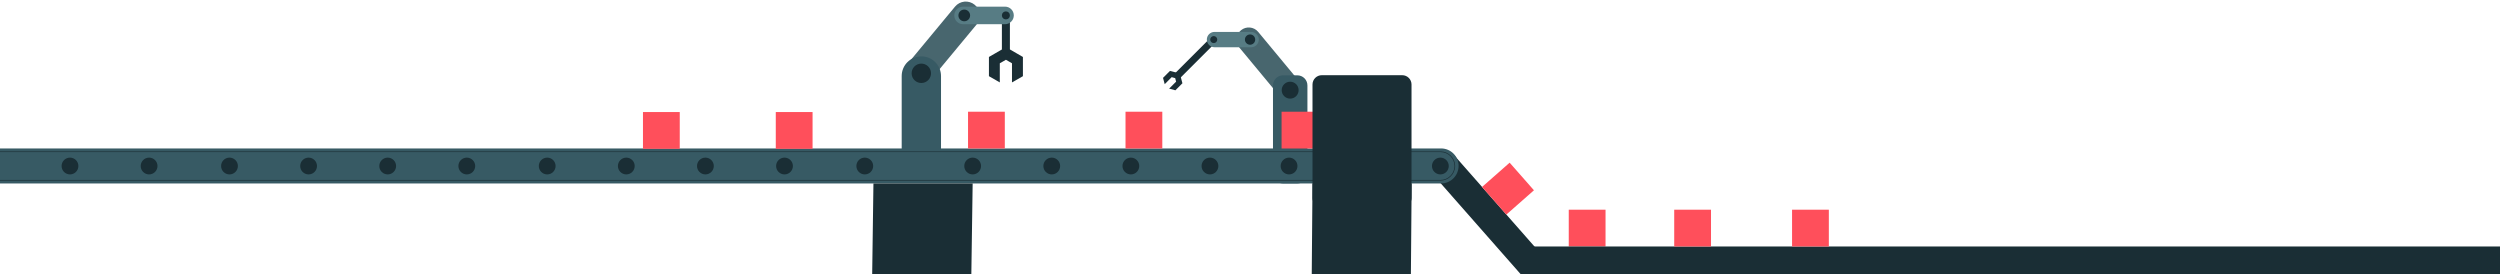
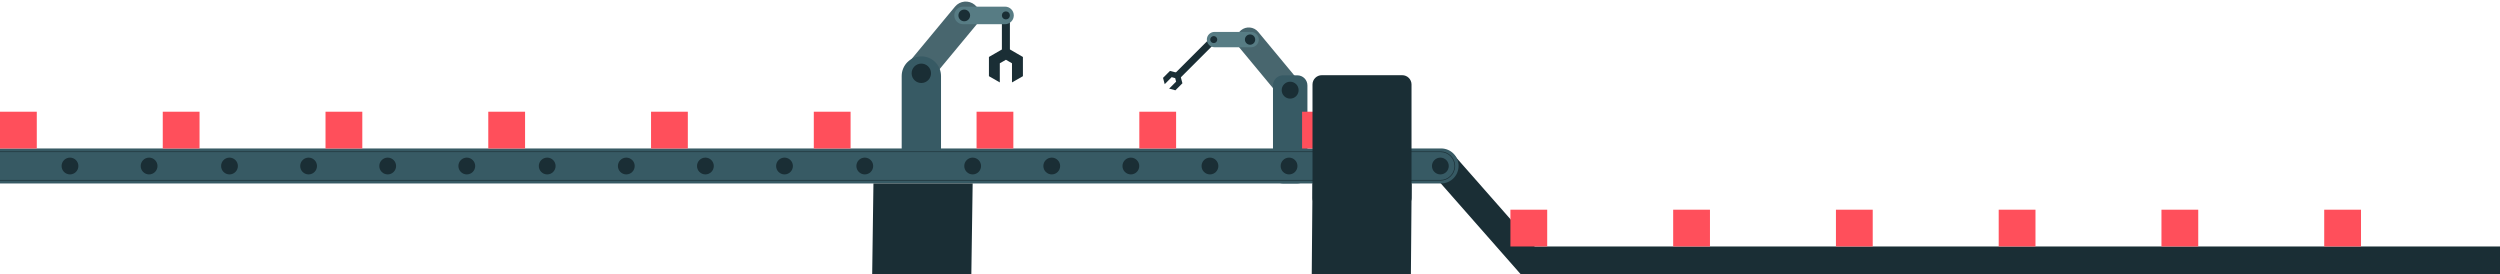
<svg xmlns="http://www.w3.org/2000/svg" version="1.2" baseProfile="tiny" id="Layer_1" x="0px" y="0px" viewBox="0 0 3840 420" xml:space="preserve">
  <g>
    <rect x="1538.9" y="23.7" fill="#1A2E35" width="12.3" height="53" />
    <g>
      <rect x="2181.4" y="309" transform="matrix(-0.6606 -0.7507 0.7507 -0.6606 3547.294 2265.651)" fill="#1A2E35" width="208.7" height="44" />
    </g>
    <g>
      <g>
        <g>
          <polygon fill="#1A2E35" points="1795.8,136.1 1806.5,125.4 1805.1,120 1799.7,118.5 1789,129.3 1786.4,119.6 1797.1,108.9       1812.2,112.9 1816.2,127.9 1805.4,138.7     " />
        </g>
      </g>
      <rect x="1831.2" y="48.6" transform="matrix(0.7071 0.7071 -0.7071 0.7071 600.4886 -1272.759)" fill="#1A2E35" width="10.7" height="79.7" />
      <g>
        <path fill="#48666E" d="M1903.6,73l63.2,76.2c6.6,8,18.5,9.1,26.5,2.5l0,0c8-6.6,9.1-18.5,2.5-26.5L1932.6,49     c-6.6-8-18.5-9.1-26.5-2.5h0C1898.1,53.2,1897,65,1903.6,73z" />
        <path fill="#577C84" d="M1865.5,72.6h56.2c6.5,0,11.8-5.3,11.8-11.8l0,0c0-6.5-5.3-11.8-11.8-11.8h-56.2     c-6.5,0-11.8,5.3-11.8,11.8l0,0C1853.7,67.3,1859,72.6,1865.5,72.6z" />
        <path fill="#375A64" d="M1970.8,281.8h21.9c8.5,0,15.5-6.9,15.5-15.5V131.2c0-8.5-6.9-15.5-15.5-15.5h-21.9     c-8.5,0-15.5,6.9-15.5,15.5v135.2C1955.3,274.9,1962.2,281.8,1970.8,281.8z" />
        <ellipse transform="matrix(0.6652 -0.7466 0.7466 0.6652 471.6022 1565.084)" fill="#1A2E35" cx="1981.1" cy="256.6" rx="13" ry="13" />
        <ellipse transform="matrix(0.7071 -0.7071 0.7071 0.7071 482.484 1441.826)" fill="#1A2E35" cx="1981.7" cy="138.5" rx="13" ry="13" />
        <circle fill="#1A2E35" cx="1920.1" cy="60.8" r="7.9" />
        <circle fill="#1A2E35" cx="1864.3" cy="60.8" r="5.4" />
      </g>
    </g>
    <g>
      <path fill="#48666E" d="M1500,37.7l-72.4,87.3c-7.6,9.2-21.2,10.4-30.3,2.8l0,0c-9.2-7.6-10.4-21.2-2.8-30.3l72.4-87.3    c7.6-9.2,21.2-10.4,30.3-2.8l0,0C1506.3,14.9,1507.6,28.5,1500,37.7z" />
      <path fill="#375A64" d="M1415.2,276.8L1415.2,276.8c-16.7,0-30.2-13.5-30.2-30.2V116.8c0-16.7,13.5-30.2,30.2-30.2l0,0    c16.7,0,30.2,13.5,30.2,30.2v129.8C1445.4,263.3,1431.9,276.8,1415.2,276.8z" />
      <ellipse transform="matrix(0.7071 -0.7071 0.7071 0.7071 239.3697 1073.726)" fill="#1A2E35" cx="1415.8" cy="247.9" rx="14.9" ry="14.9" />
      <ellipse transform="matrix(0.1602 -0.9871 0.9871 0.1602 1077.291 1491.499)" fill="#1A2E35" cx="1415.2" cy="112.6" rx="14.9" ry="14.9" />
      <path fill="#577C84" d="M1543.7,37.2h-64.4c-7.5,0-13.5-6-13.5-13.5v0c0-7.5,6-13.5,13.5-13.5h64.4c7.5,0,13.5,6,13.5,13.5v0    C1557.2,31.1,1551.1,37.2,1543.7,37.2z" />
      <path fill="#1A2E35" d="M1549.4,19.3c2.4,2.4,2.4,6.3,0,8.7c-2.4,2.4-6.3,2.4-8.7,0c-2.4-2.4-2.4-6.3,0-8.7    C1543.1,16.9,1547,16.9,1549.4,19.3z" />
      <circle fill="#1A2E35" cx="1481.1" cy="23.7" r="9" />
    </g>
    <path fill="#375A64" d="M2213.5,281.8H-14.1c-14.8,0-26.9-12-26.9-26.9v0c0-14.8,12-26.9,26.9-26.9h2227.6   c14.8,0,26.9,12,26.9,26.9v0C2240.3,269.8,2228.3,281.8,2213.5,281.8z" />
    <polygon fill="#1A2E35" points="1491.9,426.4 1339.6,426.4 1341.6,281.8 1494,281.8  " />
    <polygon fill="#1A2E35" points="2167.1,426 2014.8,426 2016,281.8 2168.3,281.8  " />
    <path fill="none" stroke="#1A2E35" stroke-miterlimit="10" d="M2212.6,276.9H-14.6c-12.1,0-21.9-9.8-21.9-21.9v0   c0-12.1,9.8-21.9,21.9-21.9h2227.3c12.1,0,21.9,9.8,21.9,21.9v0C2234.5,267.1,2224.7,276.9,2212.6,276.9z" />
    <g>
-       <rect x="1968.5" y="171.6" fill="#FF4F5B" width="56.5" height="56.5" />
+       <rect x="2000" y="171.6" class="fall" fill="#FF4F5B" width="56.5" height="56.5" />
    </g>
    <g>
-       <rect x="1728.8" y="171.6" fill="#FF4F5B" width="56.5" height="56.5" />
+       <rect x="1750" y="171.6" class="box" fill="#FF4F5B" width="56.5" height="56.5" />
    </g>
    <g>
-       <rect x="1486.9" y="171.6" fill="#FF4F5B" width="56.5" height="56.5" />
+       <rect x="1500" y="171.6" class="box" fill="#FF4F5B" width="56.5" height="56.5" />
    </g>
    <g>
-       <rect x="2288.1" y="261.5" transform="matrix(0.6606 0.7507 -0.7507 0.6606 1003.607 -1640.555)" fill="#FF4F5B" width="56.5" height="56.5" />
+       <rect x="1250" y="171.6" class="box" fill="#FF4F5B" width="56.5" height="56.5" />
    </g>
    <g>
-       <rect x="2409.6" y="322.1" fill="#FF4F5B" width="56.5" height="56.5" />
+       <rect x="1000" y="171.6" class="box" fill="#FF4F5B" width="56.5" height="56.5" />
+     </g>
+     <g>
+       <rect x="750" y="171.6" class="box" fill="#FF4F5B" width="56.5" height="56.5" />
+     </g>
+     <g>
+       <rect x="500" y="171.6" class="box" fill="#FF4F5B" width="56.5" height="56.5" />
+     </g>
+     <g>
+       <rect x="250" y="171.6" class="box" fill="#FF4F5B" width="56.5" height="56.5" />
+     </g>
+     <g>
+       <rect x="0" y="171.6" class="box" fill="#FF4F5B" width="56.5" height="56.5" />
+     </g>
+     <g>
+       <rect x="-250" y="171.6" class="box" fill="#FF4F5B" width="56.5" height="56.5" />
    </g>
    <rect x="2338.2" y="378.6" fill="#1A2E35" width="1520.8" height="45.4" />
    <g>
      <g>
        <polygon fill="#1A2E35" points="1554.4,126.6 1554.4,97.2 1545.1,91.8 1535.7,97.2 1535.7,126.6 1519,117 1519,87.5 1545.1,72.4      1571.2,87.5 1571.2,117    " />
      </g>
    </g>
    <circle fill="#1A2E35" cx="1494" cy="255" r="12.9" />
    <circle fill="#1A2E35" cx="1615.5" cy="255" r="12.9" />
    <circle fill="#1A2E35" cx="1737" cy="255" r="12.9" />
    <circle fill="#1A2E35" cx="1858.5" cy="255" r="12.9" />
    <circle fill="#1A2E35" cx="1980" cy="255" r="12.9" />
    <circle fill="#1A2E35" cx="2101.8" cy="255" r="12.9" />
    <circle fill="#1A2E35" cx="2212.4" cy="255" r="12.9" />
    <circle fill="#1A2E35" cx="1328.3" cy="255" r="12.9" />
    <circle fill="#1A2E35" cx="840.5" cy="255" r="12.9" />
    <circle fill="#1A2E35" cx="962" cy="255" r="12.9" />
    <circle fill="#1A2E35" cx="1083.5" cy="255" r="12.9" />
    <circle fill="#1A2E35" cx="1205" cy="255" r="12.9" />
    <g>
-       <rect x="2571.6" y="322.1" fill="#FF4F5B" width="56.5" height="56.5" />
+       <rect x="2320" y="322.1" class="bottomBox" fill="#FF4F5B" width="56.5" height="56.5" />
    </g>
    <g>
-       <rect x="2752.6" y="322.1" fill="#FF4F5B" width="56.5" height="56.5" />
+       <rect x="2570" y="322.1" class="bottomBox" fill="#FF4F5B" width="56.5" height="56.5" />
    </g>
    <g>
-       <rect x="1191.6" y="172.1" fill="#FF4F5B" width="56.5" height="56.5" />
+       <rect x="2820" y="322.1" class="bottomBox" fill="#FF4F5B" width="56.5" height="56.5" />
    </g>
    <g>
-       <rect x="987.6" y="172.1" fill="#FF4F5B" width="56.5" height="56.5" />
+       <rect x="3070" y="322.1" class="bottomBox" fill="#FF4F5B" width="56.5" height="56.5" />
+     </g>
+     <g>
+       <rect x="3320" y="322.1" class="bottomBox" fill="#FF4F5B" width="56.5" height="56.5" />
+     </g>
+     <g>
+       <rect x="3570" y="322.1" class="bottomBox" fill="#FF4F5B" width="56.5" height="56.5" />
    </g>
    <circle fill="#1A2E35" cx="352.5" cy="255" r="12.9" />
    <circle fill="#1A2E35" cx="474" cy="255" r="12.9" />
    <circle fill="#1A2E35" cx="595.5" cy="255" r="12.9" />
    <circle fill="#1A2E35" cx="717" cy="255" r="12.9" />
    <circle fill="#1A2E35" cx="-14" cy="255" r="12.9" />
    <circle fill="#1A2E35" cx="107.5" cy="255" r="12.9" />
    <circle fill="#1A2E35" cx="229" cy="255" r="12.9" />
  </g>
  <path fill="#1A2E35" d="M2030.3,115.5h123.5c7.9,0,14.3,6.4,14.3,14.3v174.5c0,7.9-6.4,14.3-14.3,14.3h-123.5  c-7.9,0-14.3-6.4-14.3-14.3V129.8C2016,121.9,2022.4,115.5,2030.3,115.5z" />
</svg>
